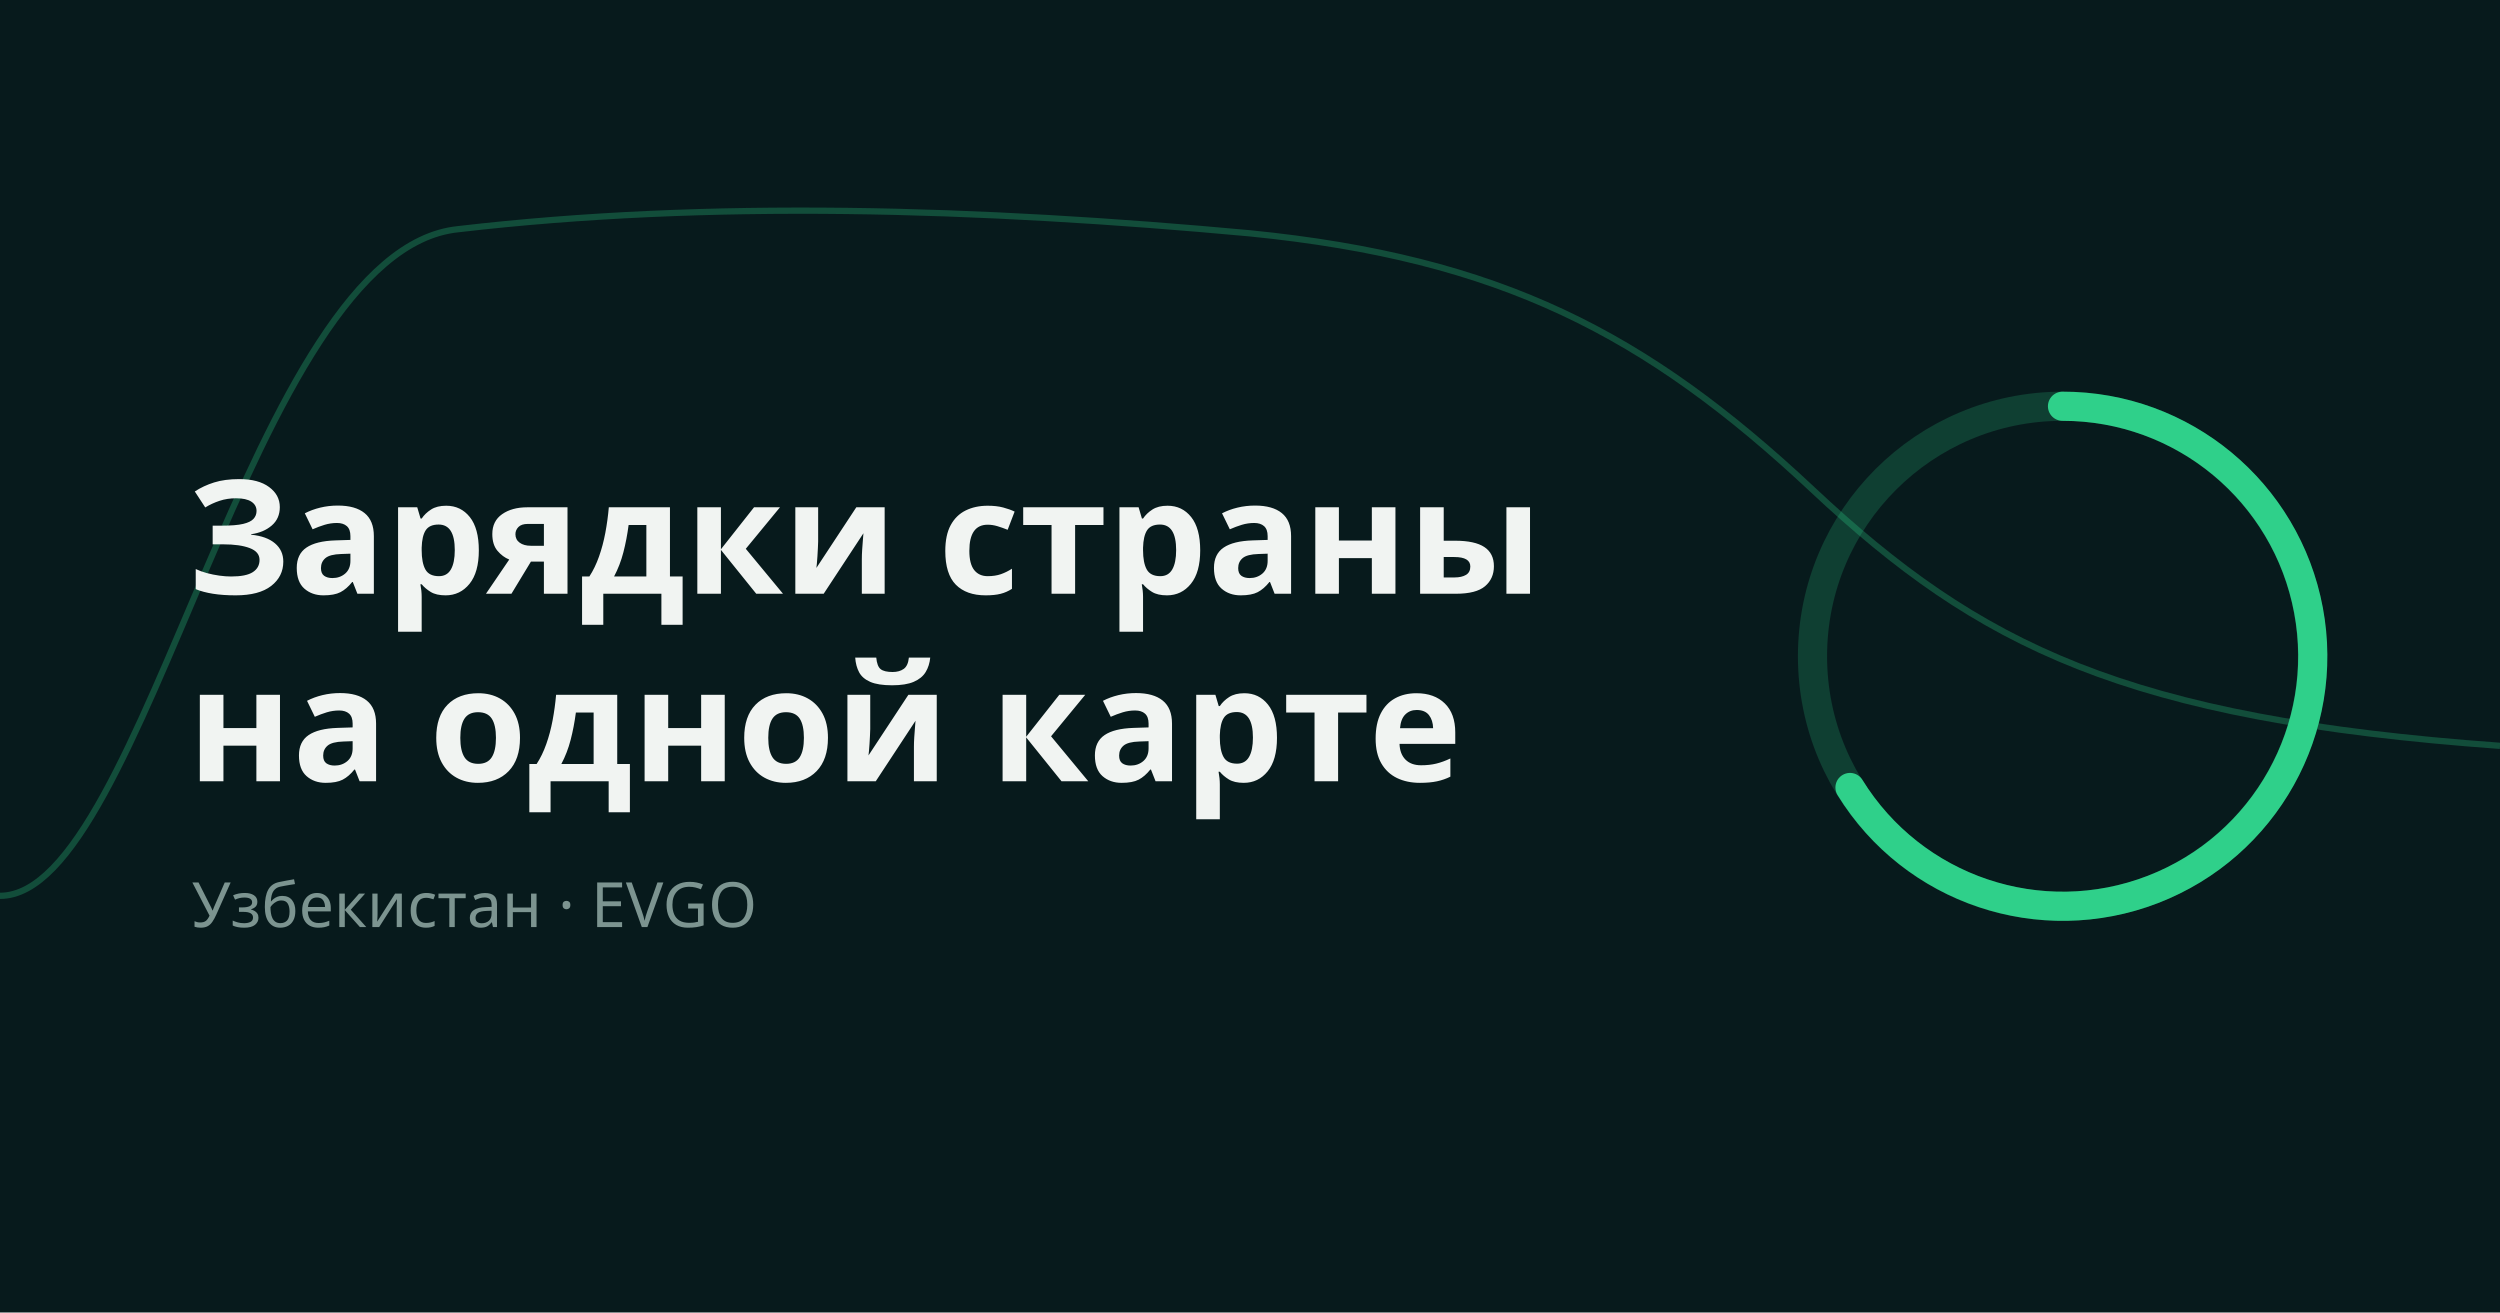
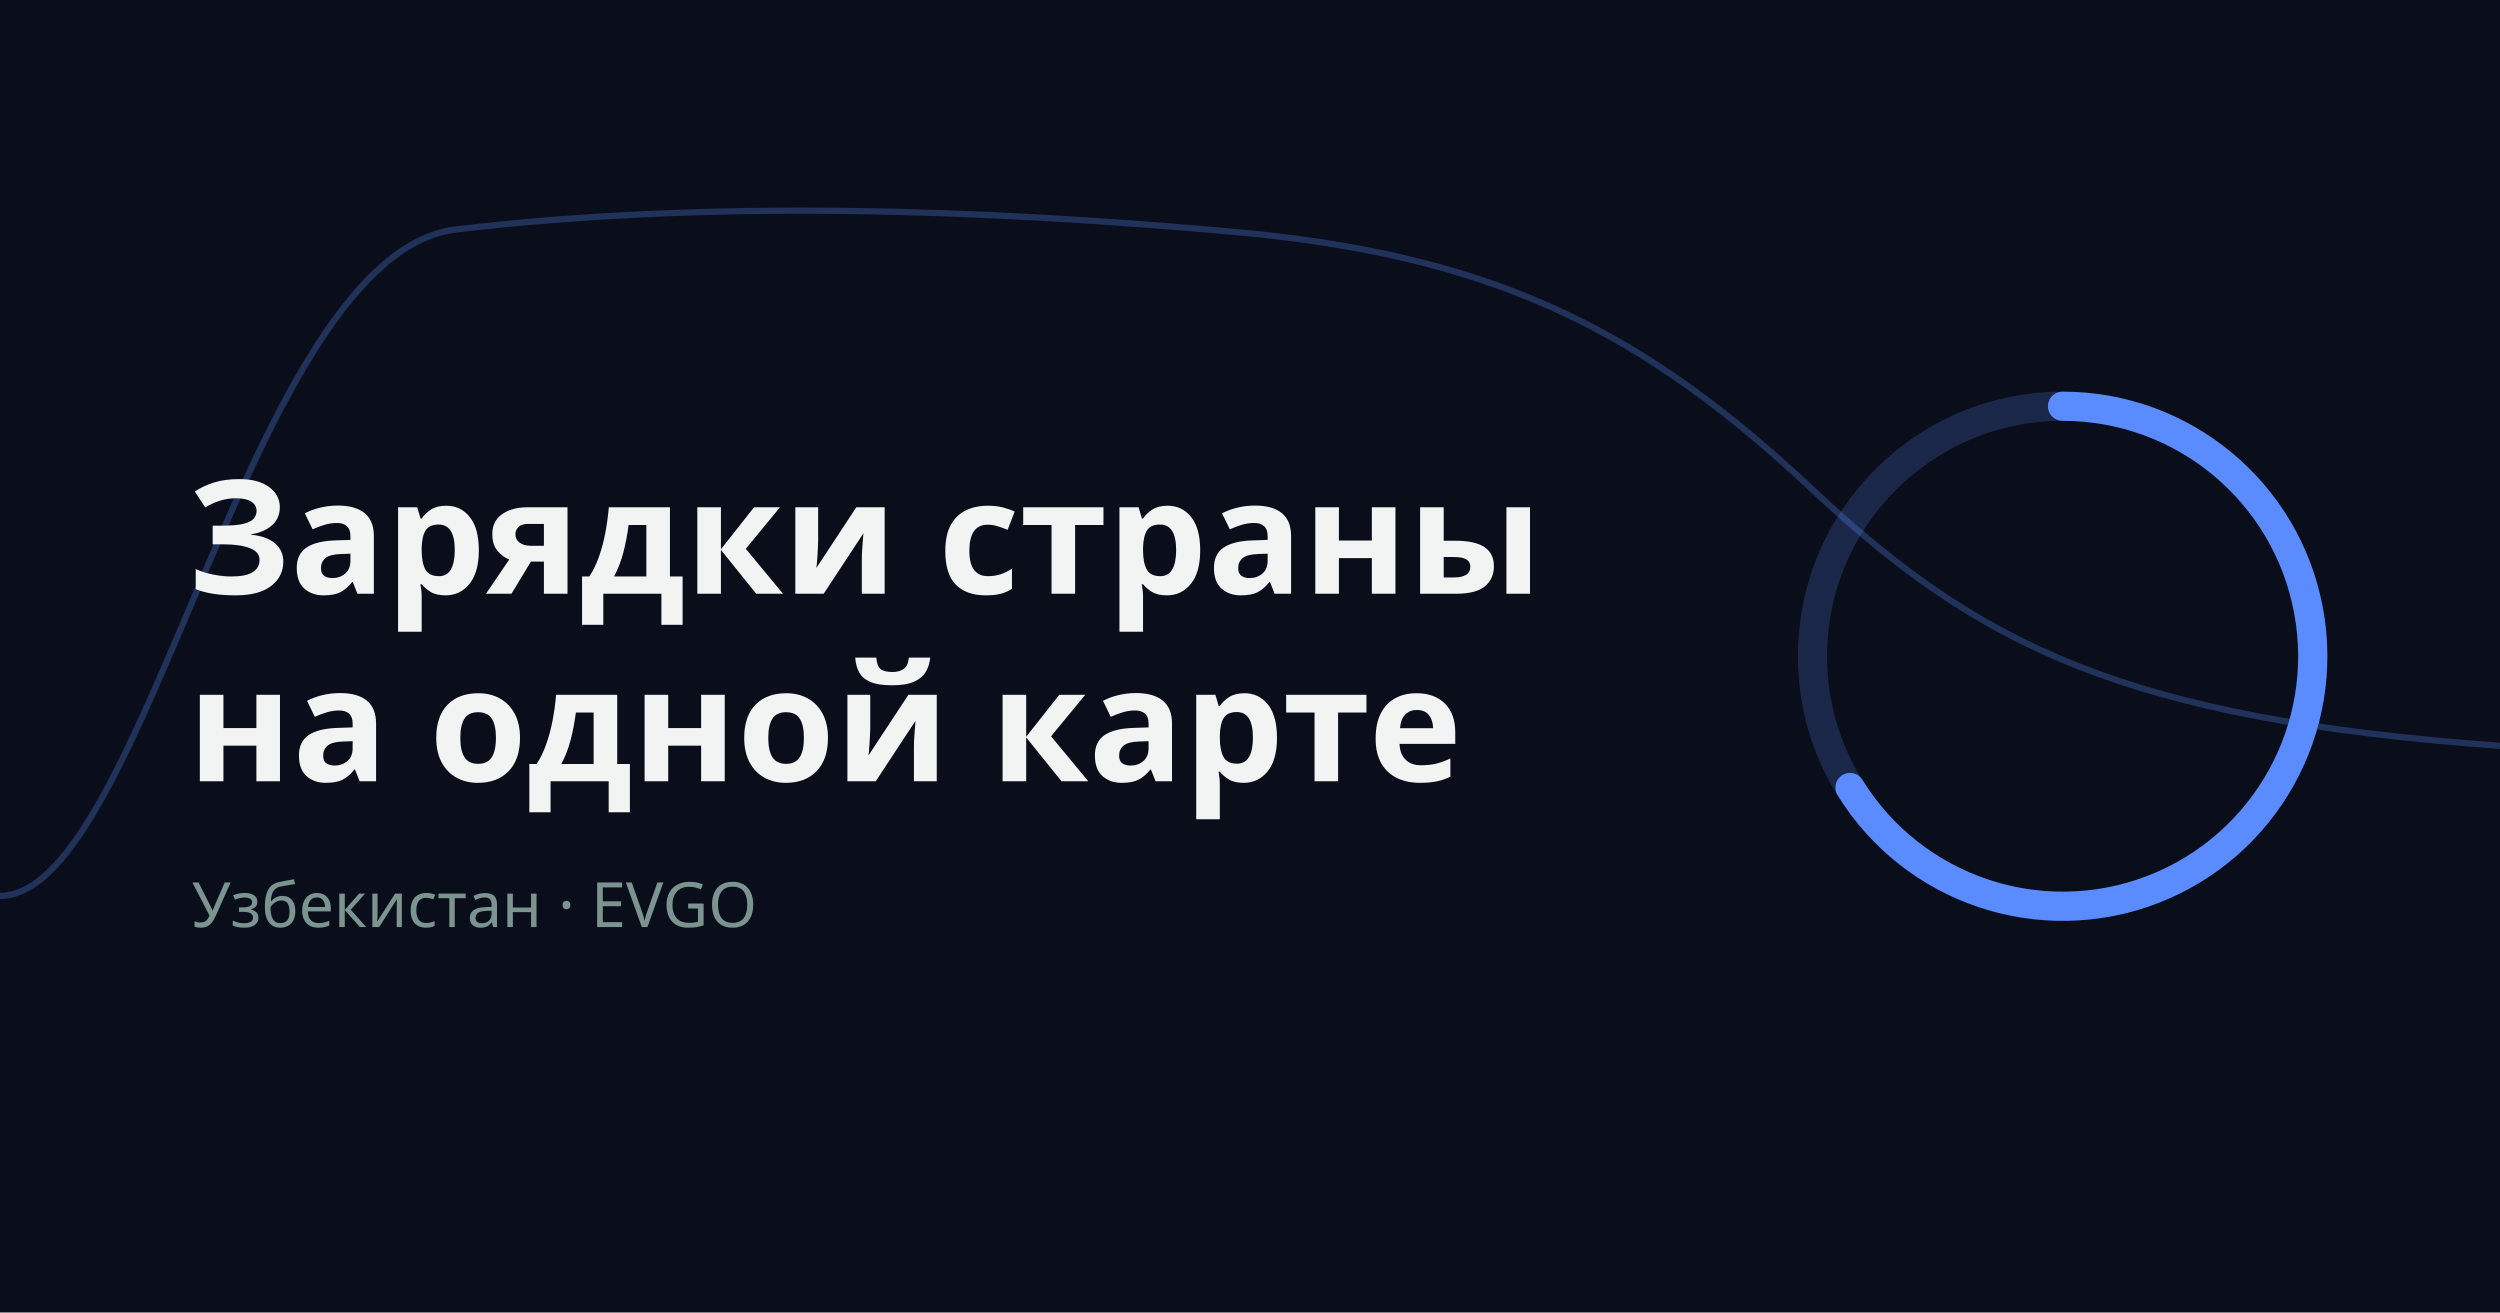
<svg xmlns="http://www.w3.org/2000/svg" width="1200" height="630" viewBox="0 0 1200 630">
-   <rect width="1200" height="630" fill="#071A1C" />
-   <path d="M0 430 C 70 430, 120 120, 220 110 C 340 96, 470 100, 600 112 C 720 124, 790 160, 870 235 C 950 310, 1020 345, 1200 358" stroke="#2FD08A" stroke-width="3" fill="none" opacity="0.28" />
-   <circle cx="990" cy="315" r="120" stroke="#2FD08A" stroke-width="14" opacity="0.2" fill="none" />
-   <path d="M990 195a120 120 0 1 1-102 183" stroke="#2FD08A" stroke-width="14" stroke-linecap="round" fill="none" />
+   <rect width="1200" height="630" fill="#0a0e1a" />
+   <path d="M0 430 C 70 430, 120 120, 220 110 C 340 96, 470 100, 600 112 C 720 124, 790 160, 870 235 C 950 310, 1020 345, 1200 358" stroke="#5b8cff" stroke-width="3" fill="none" opacity="0.28" />
+   <circle cx="990" cy="315" r="120" stroke="#5b8cff" stroke-width="14" opacity="0.2" fill="none" />
+   <path d="M990 195a120 120 0 1 1-102 183" stroke="#5b8cff" stroke-width="14" stroke-linecap="round" fill="none" />
  <text x="90" y="285" fill="#F1F4F2" font-family="Unbounded, system-ui, sans-serif" font-size="76" font-weight="600">Зарядки страны</text>
  <text x="90" y="375" fill="#F1F4F2" font-family="Unbounded, system-ui, sans-serif" font-size="76" font-weight="600">на одной карте</text>
  <text x="92" y="445" fill="#7C9490" font-family="Onest, system-ui, sans-serif" font-size="30">Узбекистан · EVGO</text>
</svg>
